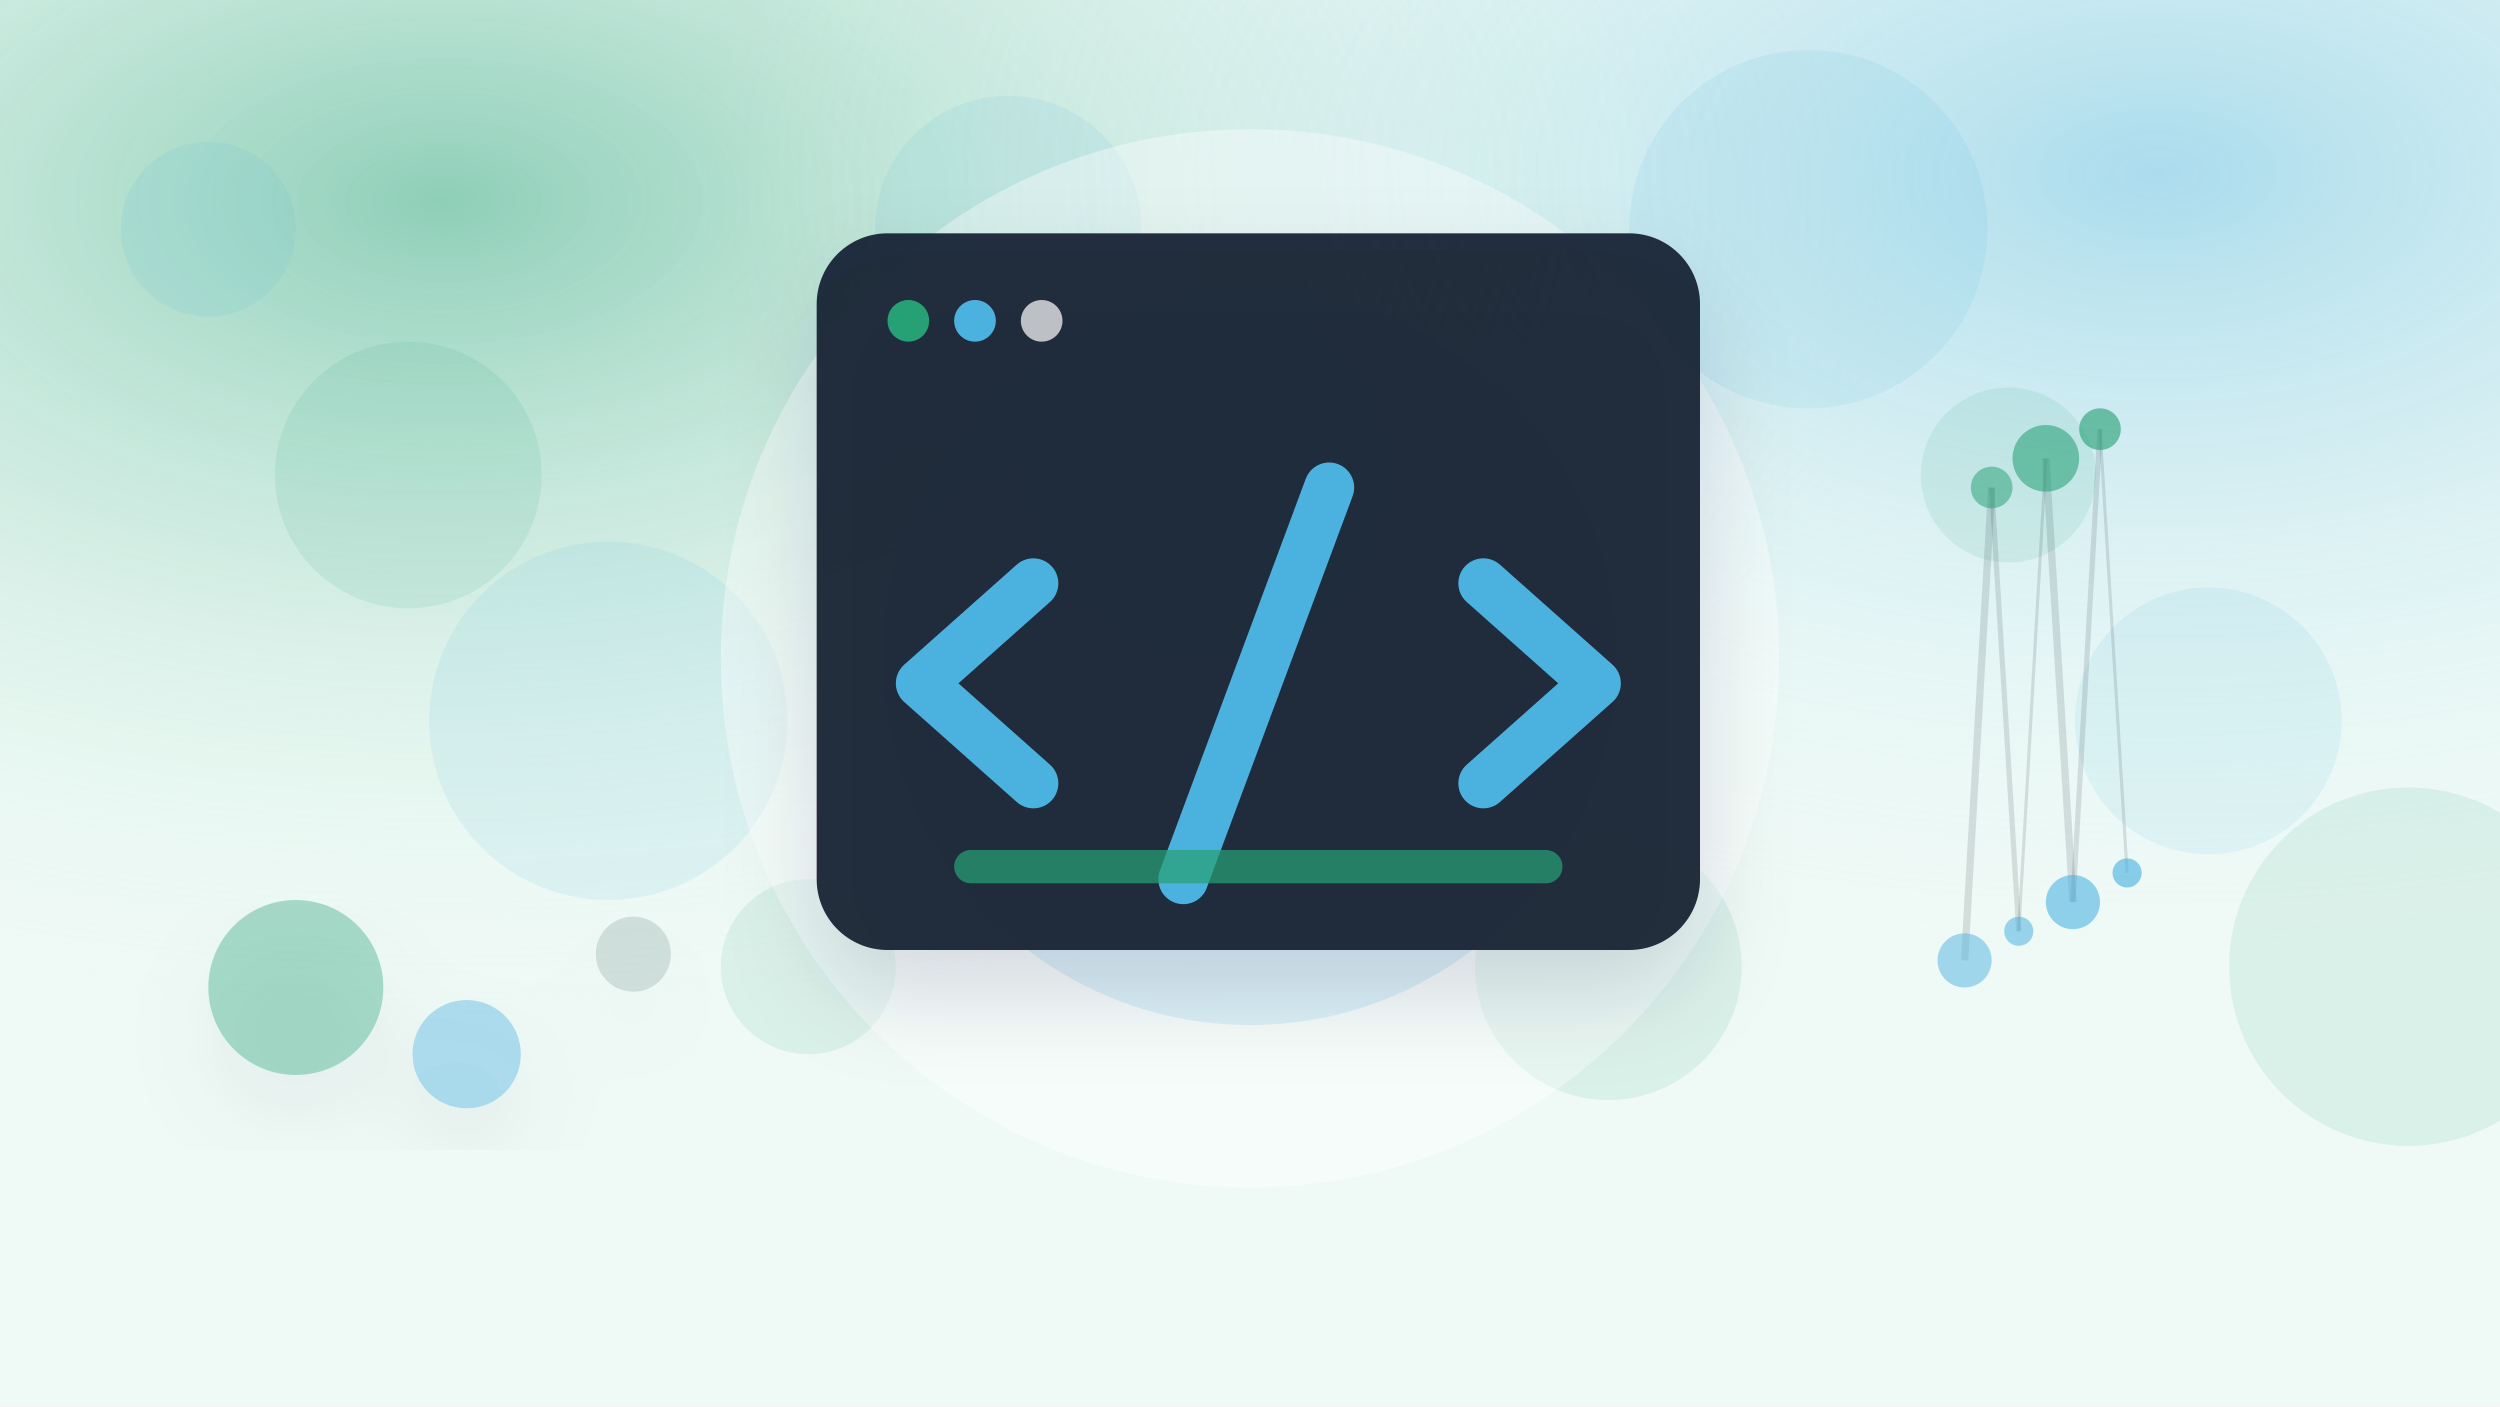
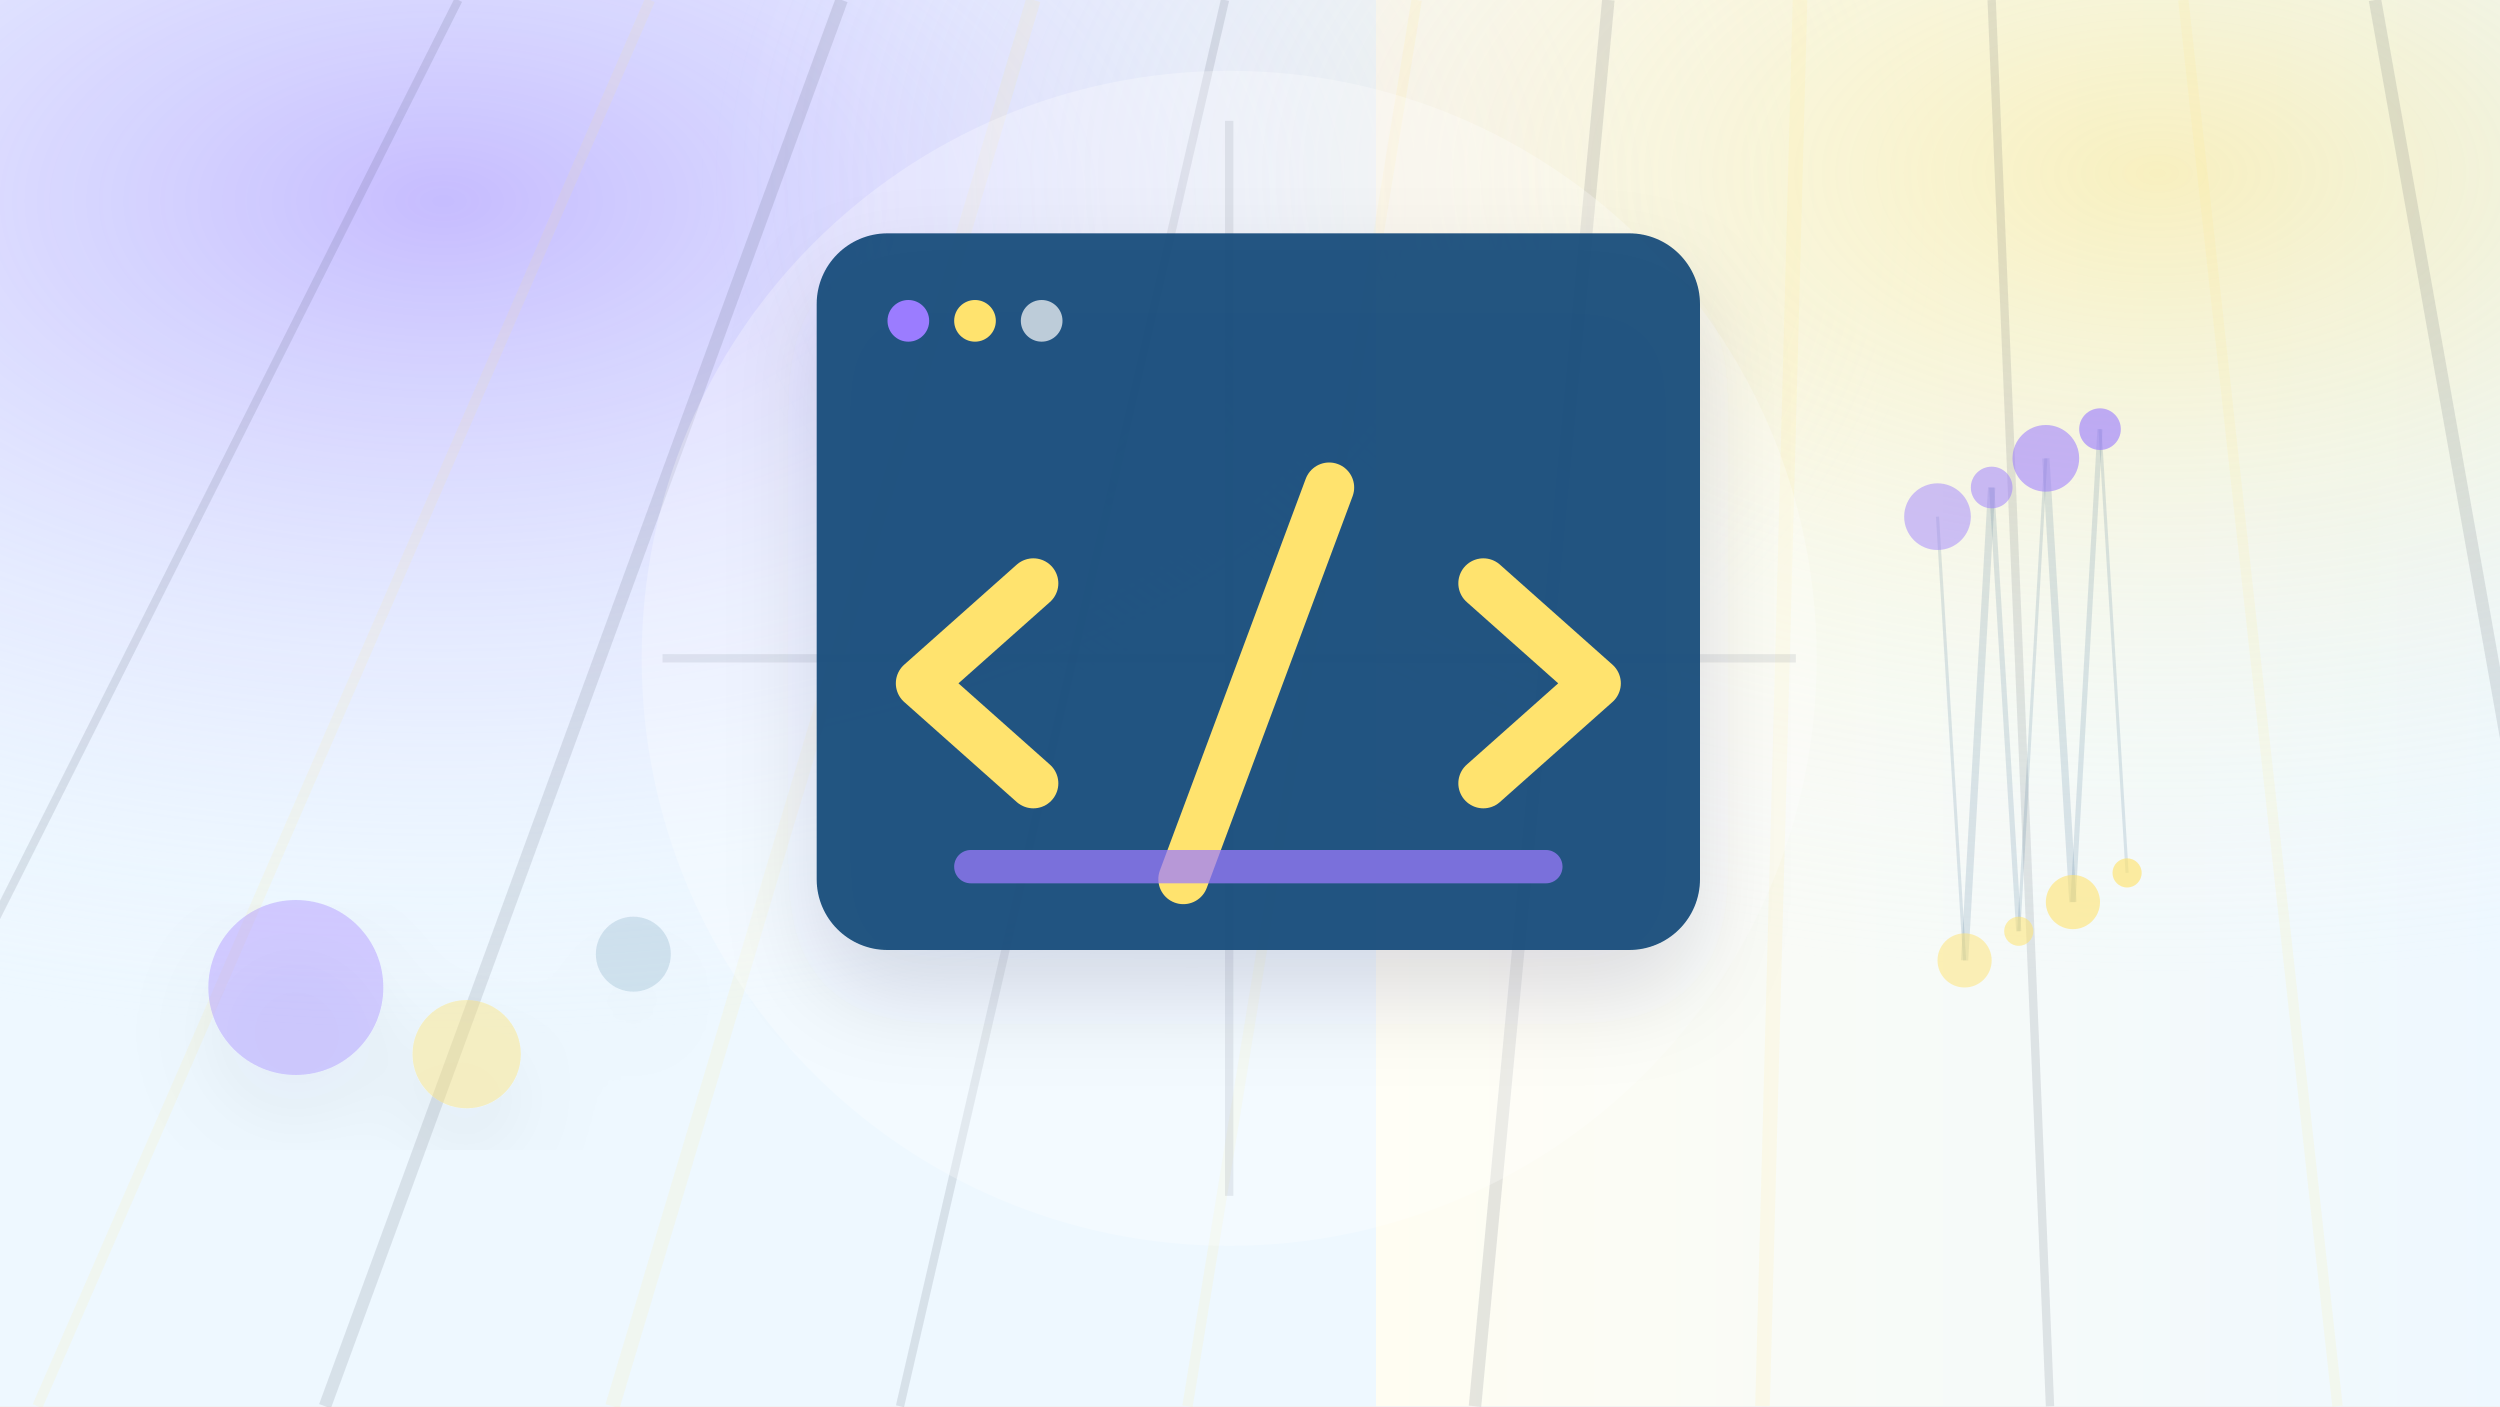
<svg xmlns="http://www.w3.org/2000/svg" width="1200" height="675" viewBox="0 0 1200 675" role="img" aria-labelledby="title desc">
  <defs>
    <radialGradient id="g1" cx="18%" cy="14%" r="60%">
-       <stop stop-color="#25a074" stop-opacity=".48" />
-       <stop offset="1" stop-color="#effaf6" stop-opacity="0" />
+       <stop stop-color="#9b7cff" stop-opacity=".48" />
+       <stop offset="1" stop-color="#eef8ff" stop-opacity="0" />
    </radialGradient>
    <radialGradient id="g2" cx="86%" cy="12%" r="58%">
-       <stop stop-color="#4cb2e0" stop-opacity=".42" />
-       <stop offset="1" stop-color="#effaf6" stop-opacity="0" />
+       <stop stop-color="#ffe36e" stop-opacity=".42" />
+       <stop offset="1" stop-color="#eef8ff" stop-opacity="0" />
    </radialGradient>
    <linearGradient id="split" x1="0" x2="1">
-       <stop stop-color="#effaf6" />
-       <stop offset=".55" stop-color="#effaf6" />
+       <stop stop-color="#eef8ff" />
+       <stop offset=".55" stop-color="#eef8ff" />
      <stop offset=".55" stop-color="#fffdf2" />
      <stop offset="1" stop-color="#eef8ff" />
    </linearGradient>
    <filter id="shadow" x="-20%" y="-20%" width="140%" height="140%">
      <feDropShadow dx="0" dy="22" stdDeviation="22" flood-color="#12213a" flood-opacity=".14" />
    </filter>
  </defs>
-   <rect width="1200" height="675" fill="#effaf6" />
+   <rect width="1200" height="675" fill="url(#split)" />
  <rect width="1200" height="675" fill="url(#g1)" />
  <rect width="1200" height="675" fill="url(#g2)" />
  <g opacity=".9">
-     <circle cx="100" cy="110" r="42" fill="#4cb2e0" opacity=".12" />
-     <circle cx="196" cy="228" r="64" fill="#25a074" opacity=".12" />
-     <circle cx="292" cy="346" r="86" fill="#4cb2e0" opacity=".12" />
-     <circle cx="388" cy="464" r="42" fill="#25a074" opacity=".12" />
-     <circle cx="484" cy="110" r="64" fill="#4cb2e0" opacity=".12" />
-     <circle cx="580" cy="228" r="86" fill="#25a074" opacity=".12" />
-     <circle cx="676" cy="346" r="42" fill="#4cb2e0" opacity=".12" />
-     <circle cx="772" cy="464" r="64" fill="#25a074" opacity=".12" />
-     <circle cx="868" cy="110" r="86" fill="#4cb2e0" opacity=".12" />
-     <circle cx="964" cy="228" r="42" fill="#25a074" opacity=".12" />
-     <circle cx="1060" cy="346" r="64" fill="#4cb2e0" opacity=".12" />
-     <circle cx="1156" cy="464" r="86" fill="#25a074" opacity=".12" />
+     <path d="M-120 675  220 0" stroke="#12213a" stroke-opacity=".12" stroke-width="4" />
+     <path d="M18 675  312 0" stroke="#ffe36e" stroke-opacity=".12" stroke-width="5" />
+     <path d="M156 675  404 0" stroke="#12213a" stroke-opacity=".12" stroke-width="6" />
+     <path d="M294 675  496 0" stroke="#ffe36e" stroke-opacity=".12" stroke-width="7" />
+     <path d="M432 675  588 0" stroke="#12213a" stroke-opacity=".12" stroke-width="4" />
+     <path d="M570 675  680 0" stroke="#ffe36e" stroke-opacity=".12" stroke-width="5" />
+     <path d="M708 675  772 0" stroke="#12213a" stroke-opacity=".12" stroke-width="6" />
+     <path d="M846 675  864 0" stroke="#ffe36e" stroke-opacity=".12" stroke-width="7" />
+     <path d="M984 675  956 0" stroke="#12213a" stroke-opacity=".12" stroke-width="4" />
+     <path d="M1122 675  1048 0" stroke="#ffe36e" stroke-opacity=".12" stroke-width="5" />
+     <path d="M1260 675  1140 0" stroke="#12213a" stroke-opacity=".12" stroke-width="6" />
  </g>
  <g>
-     <line x1="1021" y1="419" x2="1008" y2="206" stroke="#172033" stroke-opacity=".13" stroke-width="1.5" />
-     <line x1="1008" y1="206" x2="995" y2="433" stroke="#172033" stroke-opacity=".13" stroke-width="2.5" />
-     <line x1="995" y1="433" x2="982" y2="220" stroke="#172033" stroke-opacity=".13" stroke-width="3.5" />
-     <line x1="982" y1="220" x2="969" y2="447" stroke="#172033" stroke-opacity=".13" stroke-width="1.5" />
-     <line x1="969" y1="447" x2="956" y2="234" stroke="#172033" stroke-opacity=".13" stroke-width="2.5" />
-     <line x1="956" y1="234" x2="943" y2="461" stroke="#172033" stroke-opacity=".13" stroke-width="3.5" />
-     <circle cx="1021" cy="419" r="7" fill="#4cb2e0" opacity="0.64" />
-     <circle cx="1008" cy="206" r="10" fill="#25a074" opacity="0.615" />
-     <circle cx="995" cy="433" r="13" fill="#4cb2e0" opacity="0.59" />
-     <circle cx="982" cy="220" r="16" fill="#25a074" opacity="0.565" />
-     <circle cx="969" cy="447" r="7" fill="#4cb2e0" opacity="0.54" />
-     <circle cx="956" cy="234" r="10" fill="#25a074" opacity="0.515" />
-     <circle cx="943" cy="461" r="13" fill="#4cb2e0" opacity="0.49" />
+     <line x1="1021" y1="419" x2="1008" y2="206" stroke="#164b7a" stroke-opacity=".13" stroke-width="1.5" />
+     <line x1="1008" y1="206" x2="995" y2="433" stroke="#164b7a" stroke-opacity=".13" stroke-width="2.5" />
+     <line x1="995" y1="433" x2="982" y2="220" stroke="#164b7a" stroke-opacity=".13" stroke-width="3.5" />
+     <line x1="982" y1="220" x2="969" y2="447" stroke="#164b7a" stroke-opacity=".13" stroke-width="1.5" />
+     <line x1="969" y1="447" x2="956" y2="234" stroke="#164b7a" stroke-opacity=".13" stroke-width="2.5" />
+     <line x1="956" y1="234" x2="943" y2="461" stroke="#164b7a" stroke-opacity=".13" stroke-width="3.5" />
+     <line x1="943" y1="461" x2="930" y2="248" stroke="#164b7a" stroke-opacity=".13" stroke-width="1.5" />
+     <circle cx="1021" cy="419" r="7" fill="#ffe36e" opacity="0.64" />
+     <circle cx="1008" cy="206" r="10" fill="#9b7cff" opacity="0.615" />
+     <circle cx="995" cy="433" r="13" fill="#ffe36e" opacity="0.59" />
+     <circle cx="982" cy="220" r="16" fill="#9b7cff" opacity="0.565" />
+     <circle cx="969" cy="447" r="7" fill="#ffe36e" opacity="0.54" />
+     <circle cx="956" cy="234" r="10" fill="#9b7cff" opacity="0.515" />
+     <circle cx="943" cy="461" r="13" fill="#ffe36e" opacity="0.49" />
+     <circle cx="930" cy="248" r="16" fill="#9b7cff" opacity="0.465" />
  </g>
  <g transform="translate(-300 0)">
-     <circle cx="900" cy="316" r="254" fill="#fff" opacity=".38" />
-     <circle cx="900" cy="316" r="176" fill="#4cb2e0" opacity=".16" />
+     <circle cx="890" cy="316" r="282" fill="#fff" opacity=".28" />
+     <path d="M618 316h544M890 58v516" stroke="#12213a" stroke-opacity=".08" stroke-width="4" />
  </g>
  <g transform="translate(-300 0)" filter="url(#shadow)">
    <g transform="translate(692 112)">
-       <rect x="0" y="0" width="424" height="344" rx="34" fill="#172033" opacity=".94" />
-       <circle cx="44" cy="42" r="10" fill="#25a074" />
-       <circle cx="76" cy="42" r="10" fill="#4cb2e0" />
+       <rect x="0" y="0" width="424" height="344" rx="34" fill="#164b7a" opacity=".94" />
+       <circle cx="44" cy="42" r="10" fill="#9b7cff" />
+       <circle cx="76" cy="42" r="10" fill="#ffe36e" />
      <circle cx="108" cy="42" r="10" fill="#fff" opacity=".7" />
-       <path d="m104 168-54 48 54 48M320 168l54 48-54 48M246 122l-70 188" fill="none" stroke="#4cb2e0" stroke-width="24" stroke-linecap="round" stroke-linejoin="round" />
-       <rect x="66" y="296" width="292" height="16" rx="8" fill="#25a074" opacity=".72" />
+       <path d="m104 168-54 48 54 48M320 168l54 48-54 48M246 122l-70 188" fill="none" stroke="#ffe36e" stroke-width="24" stroke-linecap="round" stroke-linejoin="round" />
+       <rect x="66" y="296" width="292" height="16" rx="8" fill="#9b7cff" opacity=".72" />
    </g>
  </g>
  <g filter="url(#shadow)" opacity=".82">
-     <circle cx="142" cy="474" r="42" fill="#25a074" opacity=".44" />
-     <circle cx="224" cy="506" r="26" fill="#4cb2e0" opacity=".5" />
-     <circle cx="304" cy="458" r="18" fill="#172033" opacity=".16" />
+     <circle cx="142" cy="474" r="42" fill="#9b7cff" opacity=".44" />
+     <circle cx="224" cy="506" r="26" fill="#ffe36e" opacity=".5" />
+     <circle cx="304" cy="458" r="18" fill="#164b7a" opacity=".16" />
  </g>
</svg>
